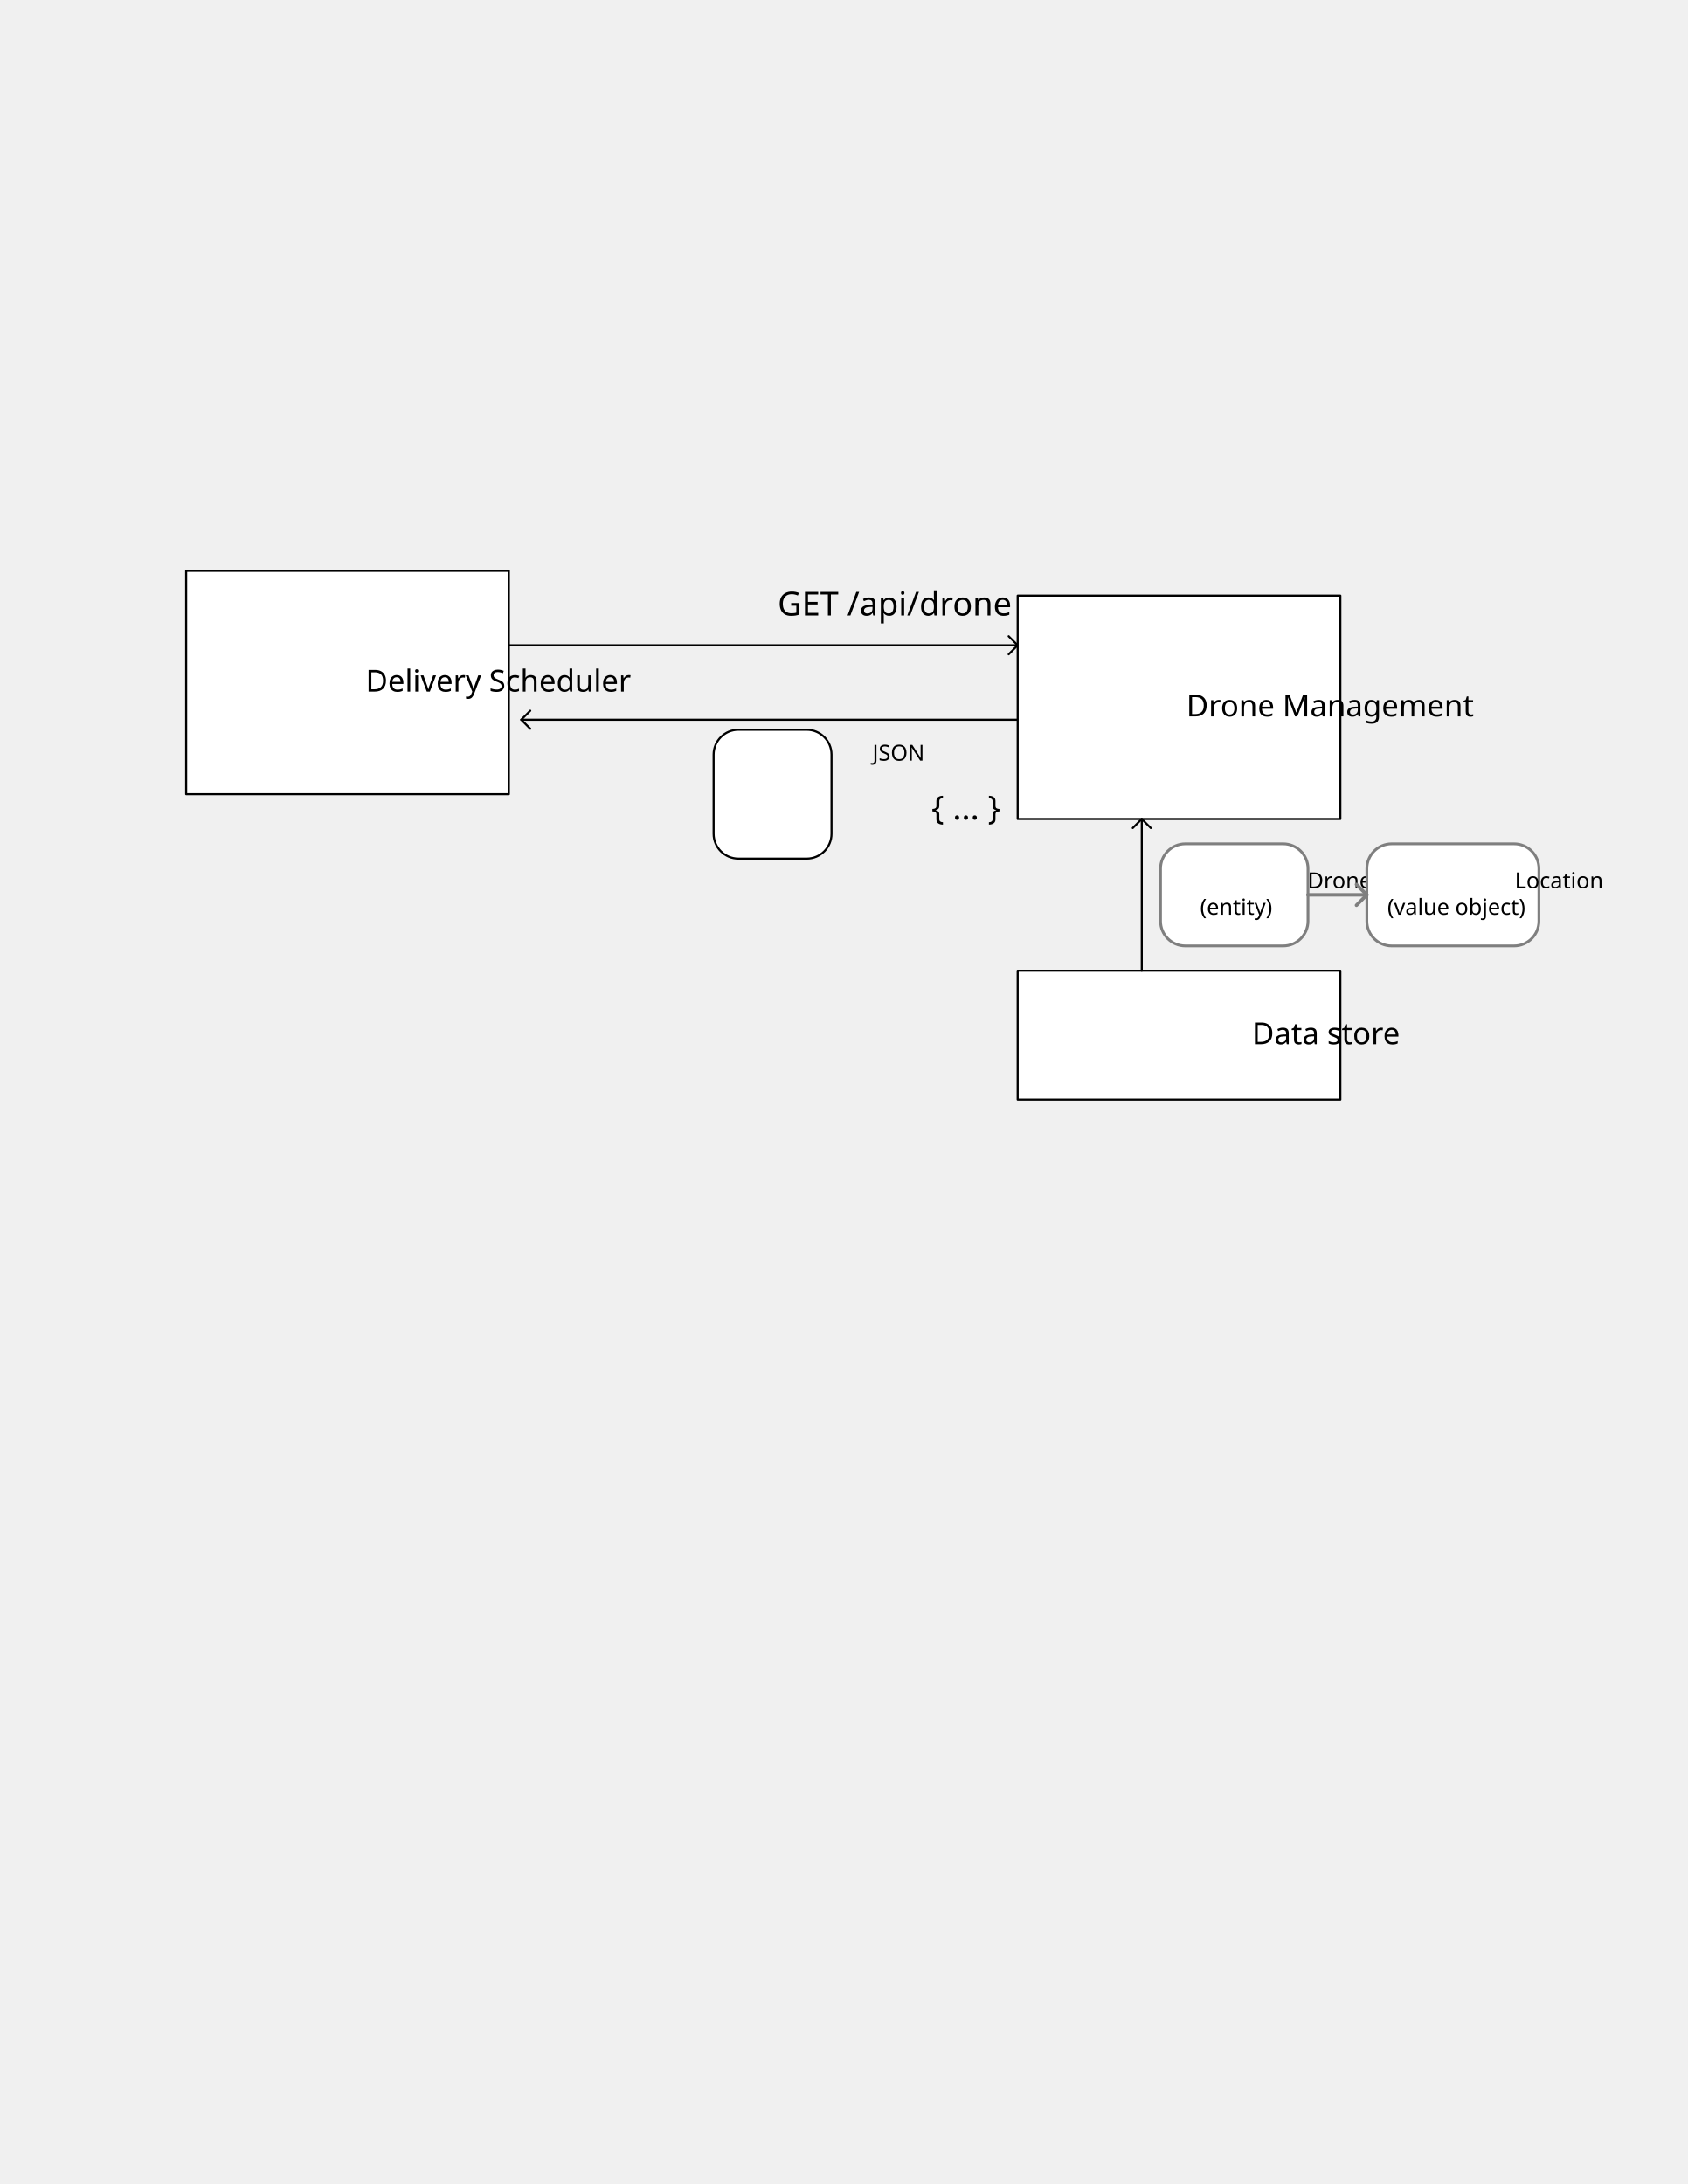
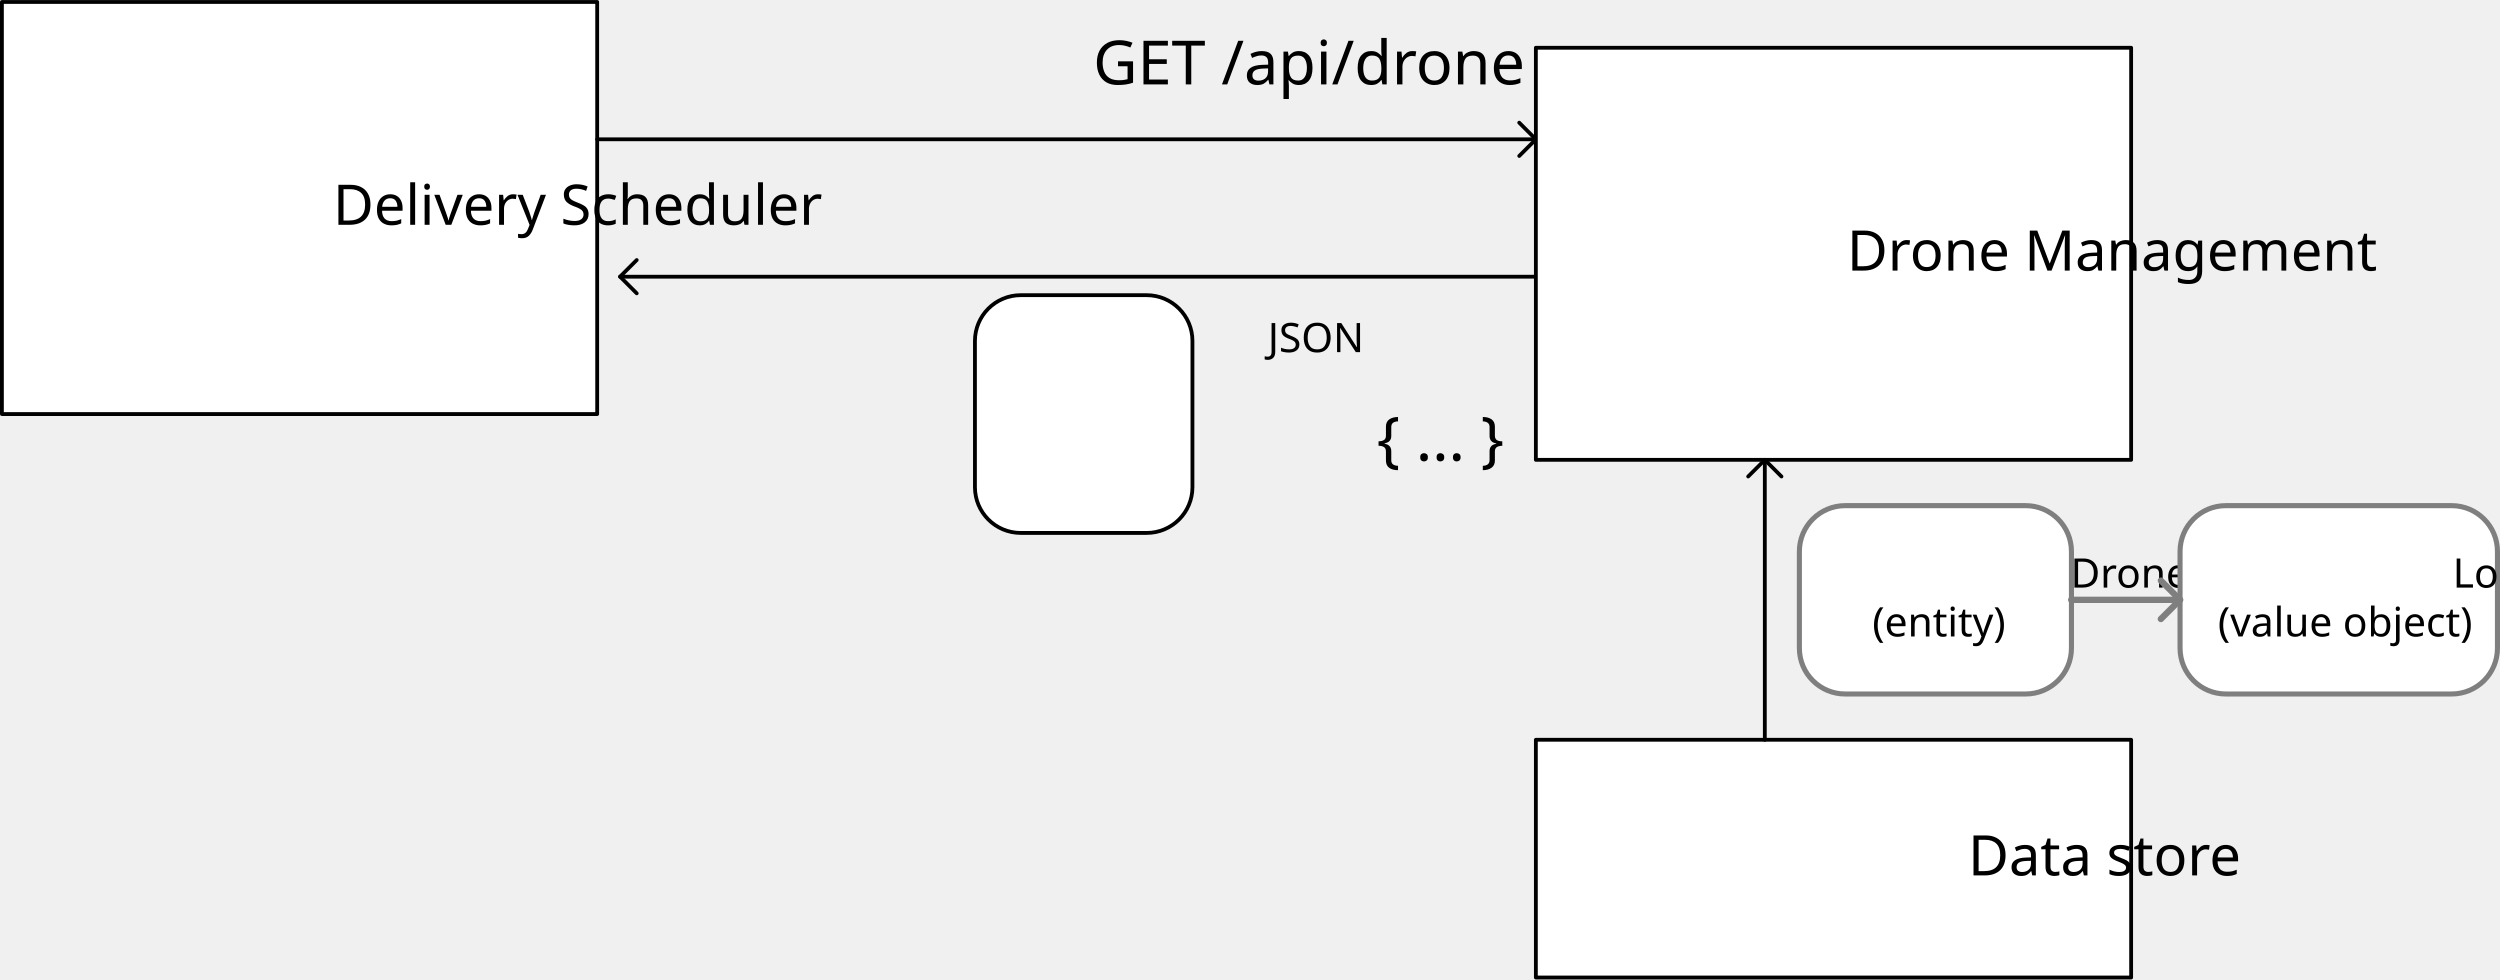
- <svg xmlns="http://www.w3.org/2000/svg" xmlns:ns1="http://schemas.microsoft.com/visio/2003/SVGExtensions/" xmlns:xlink="http://www.w3.org/1999/xlink" width="8.5in" height="11in" viewBox="0 0 612 792" xml:space="preserve" color-interpolation-filters="sRGB" class="st12">
+ <svg xmlns="http://www.w3.org/2000/svg" xmlns:ns1="http://schemas.microsoft.com/visio/2003/SVGExtensions/" xmlns:xlink="http://www.w3.org/1999/xlink" width="6.825in" height="2.674in" viewBox="0 0 491.375 192.501" xml:space="preserve" class="st12" version="1.1" id="svg117" style="font-size:12px;overflow:visible;color-interpolation-filters:sRGB;fill:none;fill-rule:evenodd;stroke-linecap:square;stroke-miterlimit:3">
  <ns1:documentProperties ns1:langID="1033" ns1:viewMarkup="false">
    <ns1:userDefs>
      <ns1:ud ns1:nameU="msvNoAutoConnect" ns1:val="VT0(1):26" />
    </ns1:userDefs>
  </ns1:documentProperties>
-   <style type="text/css">
- 	
+   <style type="text/css" id="style2">
		.st1 {fill:#ffffff;stroke:#000000;stroke-linecap:round;stroke-linejoin:round;stroke-width:0.75}
		.st2 {fill:#000000;font-family:Segoe UI;font-size:0.917em}
		.st3 {fill:#000000;font-family:Segoe UI;font-size:0.667em}
		.st4 {fill:none;stroke:none;stroke-linecap:round;stroke-linejoin:round;stroke-width:0.75}
		.st5 {fill:#000000;font-family:Calibri;font-size:1em}
		.st6 {marker-end:url(#mrkr1-16);stroke:#000000;stroke-linecap:round;stroke-linejoin:round;stroke-width:0.75}
		.st7 {fill:#000000;fill-opacity:1;stroke:#000000;stroke-opacity:1;stroke-width:0.229}
		.st8 {fill:#ffffff;stroke:#7f7f7f;stroke-linecap:round;stroke-linejoin:round;stroke-width:1}
		.st9 {font-size:1em}
		.st10 {marker-end:url(#mrkr1-38);stroke:#7f7f7f;stroke-linecap:round;stroke-linejoin:round;stroke-width:1.25}
		.st11 {fill:#7f7f7f;fill-opacity:1;stroke:#7f7f7f;stroke-opacity:1;stroke-width:0.332}
		.st12 {fill:none;fill-rule:evenodd;font-size:12px;overflow:visible;stroke-linecap:square;stroke-miterlimit:3}
- 	
	</style>
  <defs id="Markers">
    <g id="lend1">
-       <path d="M 1 -1 L 0 0 L 1 1 " style="stroke-linecap:round;stroke-linejoin:round;fill:none" />
+       <path d="M 1,-1 0,0 1,1" style="fill:none;stroke-linecap:round;stroke-linejoin:round" id="path4" />
    </g>
-     <marker id="mrkr1-16" class="st7" ns1:arrowType="1" ns1:arrowSize="2" orient="auto" markerUnits="strokeWidth" overflow="visible">
-       <use xlink:href="#lend1" transform="scale(-4.36,-4.36) " />
+     <marker id="mrkr1-16" class="st7" ns1:arrowType="1" ns1:arrowSize="2" orient="auto" markerUnits="strokeWidth" overflow="visible" style="overflow:visible;fill:#000000;fill-opacity:1;stroke:#000000;stroke-width:0.229;stroke-opacity:1">
+       <use xlink:href="#lend1" transform="scale(-4.36)" id="use7" x="0" y="0" width="100%" height="100%" />
    </marker>
-     <marker id="mrkr1-38" class="st11" ns1:arrowType="1" ns1:arrowSize="2" orient="auto" markerUnits="strokeWidth" overflow="visible">
-       <use xlink:href="#lend1" transform="scale(-3.016,-3.016) " />
+     <marker id="mrkr1-38" class="st11" ns1:arrowType="1" ns1:arrowSize="2" orient="auto" markerUnits="strokeWidth" overflow="visible" style="overflow:visible;fill:#7f7f7f;fill-opacity:1;stroke:#7f7f7f;stroke-width:0.332;stroke-opacity:1">
+       <use xlink:href="#lend1" transform="scale(-3.016)" id="use10" x="0" y="0" width="100%" height="100%" />
    </marker>
  </defs>
-   <g ns1:mID="7" ns1:index="3" ns1:groupContext="foregroundPage">
+   <g ns1:mID="7" ns1:index="3" ns1:groupContext="foregroundPage" id="g115" transform="translate(-67.125,-206.625)">
    <ns1:pageProperties ns1:drawingScale="1" ns1:pageScale="1" ns1:drawingUnits="19" ns1:shadowOffsetX="9" ns1:shadowOffsetY="-9" />
    <g id="shape1000-1" ns1:mID="1000" ns1:groupContext="shape" transform="translate(67.5,-504)">
      <ns1:textBlock ns1:margins="rect(4,4,4,4)" />
      <ns1:textRect cx="58.5" cy="751.5" width="117" height="81" />
-       <rect x="0" y="711" width="117" height="81" class="st1" />
-       <text x="13.59" y="754.8" class="st2" ns1:langID="1033">
+       <rect x="0" y="711" width="117" height="81" class="st1" id="rect20" style="fill:#ffffff;stroke:#000000;stroke-width:0.75;stroke-linecap:round;stroke-linejoin:round" />
+       <text x="13.59" y="754.8" class="st2" ns1:langID="1033" id="text22" style="font-size:11px;font-family:'Segoe UI';fill:#000000">
        <ns1:paragraph ns1:horizAlign="1" />
        <ns1:tabList />Delivery Scheduler</text>
    </g>
    <g id="group1007-4" transform="translate(258.75,-480.635)" ns1:mID="1007" ns1:groupContext="group">
      <g id="shape1005-5" ns1:mID="1005" ns1:groupContext="shape">
        <ns1:textBlock ns1:margins="rect(4,4,4,4)" ns1:verticalAlign="0" />
        <ns1:textRect cx="21.375" cy="768.635" width="42.76" height="46.731" />
-         <rect x="0" y="745.269" width="42.75" height="46.731" rx="9" ry="9" class="st1" />
-         <text x="11.81" y="756.47" class="st3" ns1:langID="1033">
+         <rect x="0" y="745.269" width="42.75" height="46.731" rx="9" ry="9" class="st1" id="rect31" style="fill:#ffffff;stroke:#000000;stroke-width:0.75;stroke-linecap:round;stroke-linejoin:round" />
+         <text x="11.81" y="756.47" class="st3" ns1:langID="1033" id="text33" style="font-size:8px;font-family:'Segoe UI';fill:#000000">
          <ns1:paragraph ns1:horizAlign="1" />
          <ns1:tabList />JSON</text>
      </g>
      <g id="shape1006-8" ns1:mID="1006" ns1:groupContext="shape" transform="translate(5.0625,-8.82694)">
        <ns1:textBlock ns1:margins="rect(4,4,4,4)" />
        <ns1:textRect cx="16.312" cy="783" width="32.63" height="18" />
-         <rect x="0" y="774" width="32.625" height="18" class="st4" />
-         <text x="5.28" y="786.6" class="st5" ns1:langID="1033">
+         <rect x="0" y="774" width="32.625" height="18" class="st4" id="rect40" style="fill:none;stroke:none;stroke-width:0.75;stroke-linecap:round;stroke-linejoin:round" />
+         <text x="5.28" y="786.6" class="st5" ns1:langID="1033" id="text42" style="font-size:12px;font-family:Calibri;fill:#000000">
          <ns1:paragraph ns1:horizAlign="1" />
          <ns1:tabList />{ ... }</text>
      </g>
    </g>
    <g id="shape1008-11" ns1:mID="1008" ns1:groupContext="shape" transform="translate(184.5,-558)">
-       <path d="M0 792 L184.5 792" class="st6" />
+       <path d="M 0,792 H 184.5" class="st6" id="path48" style="stroke:#000000;stroke-width:0.75;stroke-linecap:round;stroke-linejoin:round;marker-end:url(#mrkr1-16)" />
    </g>
-     <g id="shape1009-17" ns1:mID="1009" ns1:groupContext="shape" transform="translate(369,1053) rotate(180)">
-       <path d="M0 792 L180 792" class="st6" />
+     <g id="shape1009-17" ns1:mID="1009" ns1:groupContext="shape" transform="rotate(180,184.5,526.5)">
+       <path d="M 0,792 H 180" class="st6" id="path53" style="stroke:#000000;stroke-width:0.75;stroke-linecap:round;stroke-linejoin:round;marker-end:url(#mrkr1-16)" />
    </g>
    <g id="shape1010-22" ns1:mID="1010" ns1:groupContext="shape" transform="translate(187.4,-562.4)">
      <ns1:textBlock ns1:margins="rect(4,4,4,4)" />
      <ns1:textRect cx="76" cy="782" width="152" height="20" />
-       <rect x="0" y="772" width="152" height="20" class="st4" />
-       <text x="38.42" y="785.6" class="st5" ns1:langID="1033">
+       <rect x="0" y="772" width="152" height="20" class="st4" id="rect60" style="fill:none;stroke:none;stroke-width:0.75;stroke-linecap:round;stroke-linejoin:round" />
+       <text x="38.42" y="785.6" class="st5" ns1:langID="1033" id="text62" style="font-size:12px;font-family:Calibri;fill:#000000">
        <ns1:paragraph ns1:horizAlign="1" />
        <ns1:tabList />GET /api/drone</text>
    </g>
    <g id="shape1011-25" ns1:mID="1011" ns1:groupContext="shape" transform="translate(420.794,-448.98)">
      <ns1:textBlock ns1:margins="rect(4,4,4,4)" />
      <ns1:textRect cx="26.737" cy="773.49" width="53.48" height="37.02" />
-       <rect x="0" y="754.98" width="53.474" height="37.02" rx="9" ry="9" class="st8" />
-       <text x="15.84" y="771.09" class="st3" ns1:langID="1033">
+       <rect x="0" y="754.98" width="53.474" height="37.02" rx="9" ry="9" class="st8" id="rect69" style="fill:#ffffff;stroke:#7f7f7f;stroke-width:1;stroke-linecap:round;stroke-linejoin:round" />
+       <text x="15.84" y="771.09" class="st3" ns1:langID="1033" id="text73" style="font-size:8px;font-family:'Segoe UI';fill:#000000">
        <ns1:paragraph ns1:horizAlign="1" />
        <ns1:tabList />Drone<ns1:newlineChar />
-         <tspan x="14.35" dy="1.2em" class="st9">(entity)</tspan>
+         <tspan x="14.35" dy="1.2em" class="st9" id="tspan71" style="font-size:8px">(entity)</tspan>
      </text>
    </g>
    <g id="shape1012-29" ns1:mID="1012" ns1:groupContext="shape" transform="translate(495.614,-448.98)">
      <ns1:textBlock ns1:margins="rect(4,4,4,4)" />
      <ns1:textRect cx="31.193" cy="773.49" width="62.39" height="37.02" />
-       <rect x="0" y="754.98" width="62.386" height="37.02" rx="9" ry="9" class="st8" />
-       <text x="16.15" y="771.09" class="st3" ns1:langID="1033">
+       <rect x="0" y="754.98" width="62.386" height="37.02" rx="9" ry="9" class="st8" id="rect80" style="fill:#ffffff;stroke:#7f7f7f;stroke-width:1;stroke-linecap:round;stroke-linejoin:round" />
+       <text x="16.15" y="771.09" class="st3" ns1:langID="1033" id="text84" style="font-size:8px;font-family:'Segoe UI';fill:#000000">
        <ns1:paragraph ns1:horizAlign="1" />
        <ns1:tabList />Location<ns1:lf />
-         <tspan x="7.45" dy="1.2em" class="st9">(value object)</tspan>
+         <tspan x="7.45" dy="1.2em" class="st9" id="tspan82" style="font-size:8px">(value object)</tspan>
      </text>
    </g>
    <g id="shape1013-33" ns1:mID="1013" ns1:groupContext="shape" transform="translate(474.224,-467.49)">
-       <path d="M0 792 L21.39 792" class="st10" />
+       <path d="M 0,792 H 21.39" class="st10" id="path89" style="stroke:#7f7f7f;stroke-width:1.25;stroke-linecap:round;stroke-linejoin:round;marker-end:url(#mrkr1-38)" />
    </g>
    <g id="shape1014-39" ns1:mID="1014" ns1:groupContext="shape" transform="translate(369,-495)">
      <ns1:textBlock ns1:margins="rect(4,4,4,4)" />
      <ns1:textRect cx="58.5" cy="751.5" width="117" height="81" />
-       <rect x="0" y="711" width="117" height="81" class="st1" />
-       <text x="9.66" y="754.8" class="st2" ns1:langID="1033">
+       <rect x="0" y="711" width="117" height="81" class="st1" id="rect96" style="fill:#ffffff;stroke:#000000;stroke-width:0.75;stroke-linecap:round;stroke-linejoin:round" />
+       <text x="9.66" y="754.8" class="st2" ns1:langID="1033" id="text98" style="font-size:11px;font-family:'Segoe UI';fill:#000000">
        <ns1:paragraph ns1:horizAlign="1" />
        <ns1:tabList />Drone Management</text>
    </g>
    <g id="shape1015-42" ns1:mID="1015" ns1:groupContext="shape" transform="translate(369,-393.249)">
      <ns1:textBlock ns1:margins="rect(4,4,4,4)" />
      <ns1:textRect cx="58.5" cy="768.635" width="117" height="46.731" />
-       <rect x="0" y="745.269" width="117" height="46.731" class="st1" />
-       <text x="33.47" y="771.93" class="st2" ns1:langID="1033">
+       <rect x="0" y="745.269" width="117" height="46.731" class="st1" id="rect105" style="fill:#ffffff;stroke:#000000;stroke-width:0.75;stroke-linecap:round;stroke-linejoin:round" />
+       <text x="33.47" y="771.93" class="st2" ns1:langID="1033" id="text107" style="font-size:11px;font-family:'Segoe UI';fill:#000000">
        <ns1:paragraph ns1:horizAlign="1" />
        <ns1:tabList />Data store</text>
    </g>
-     <g id="shape1016-45" ns1:mID="1016" ns1:groupContext="shape" transform="translate(-378,352.02) rotate(-90)">
-       <path d="M0 792 L55.02 792" class="st6" />
+     <g id="shape1016-45" ns1:mID="1016" ns1:groupContext="shape" transform="rotate(-90,-12.99,365.01)">
+       <path d="M 0,792 H 55.02" class="st6" id="path112" style="stroke:#000000;stroke-width:0.75;stroke-linecap:round;stroke-linejoin:round;marker-end:url(#mrkr1-16)" />
    </g>
  </g>
</svg>
